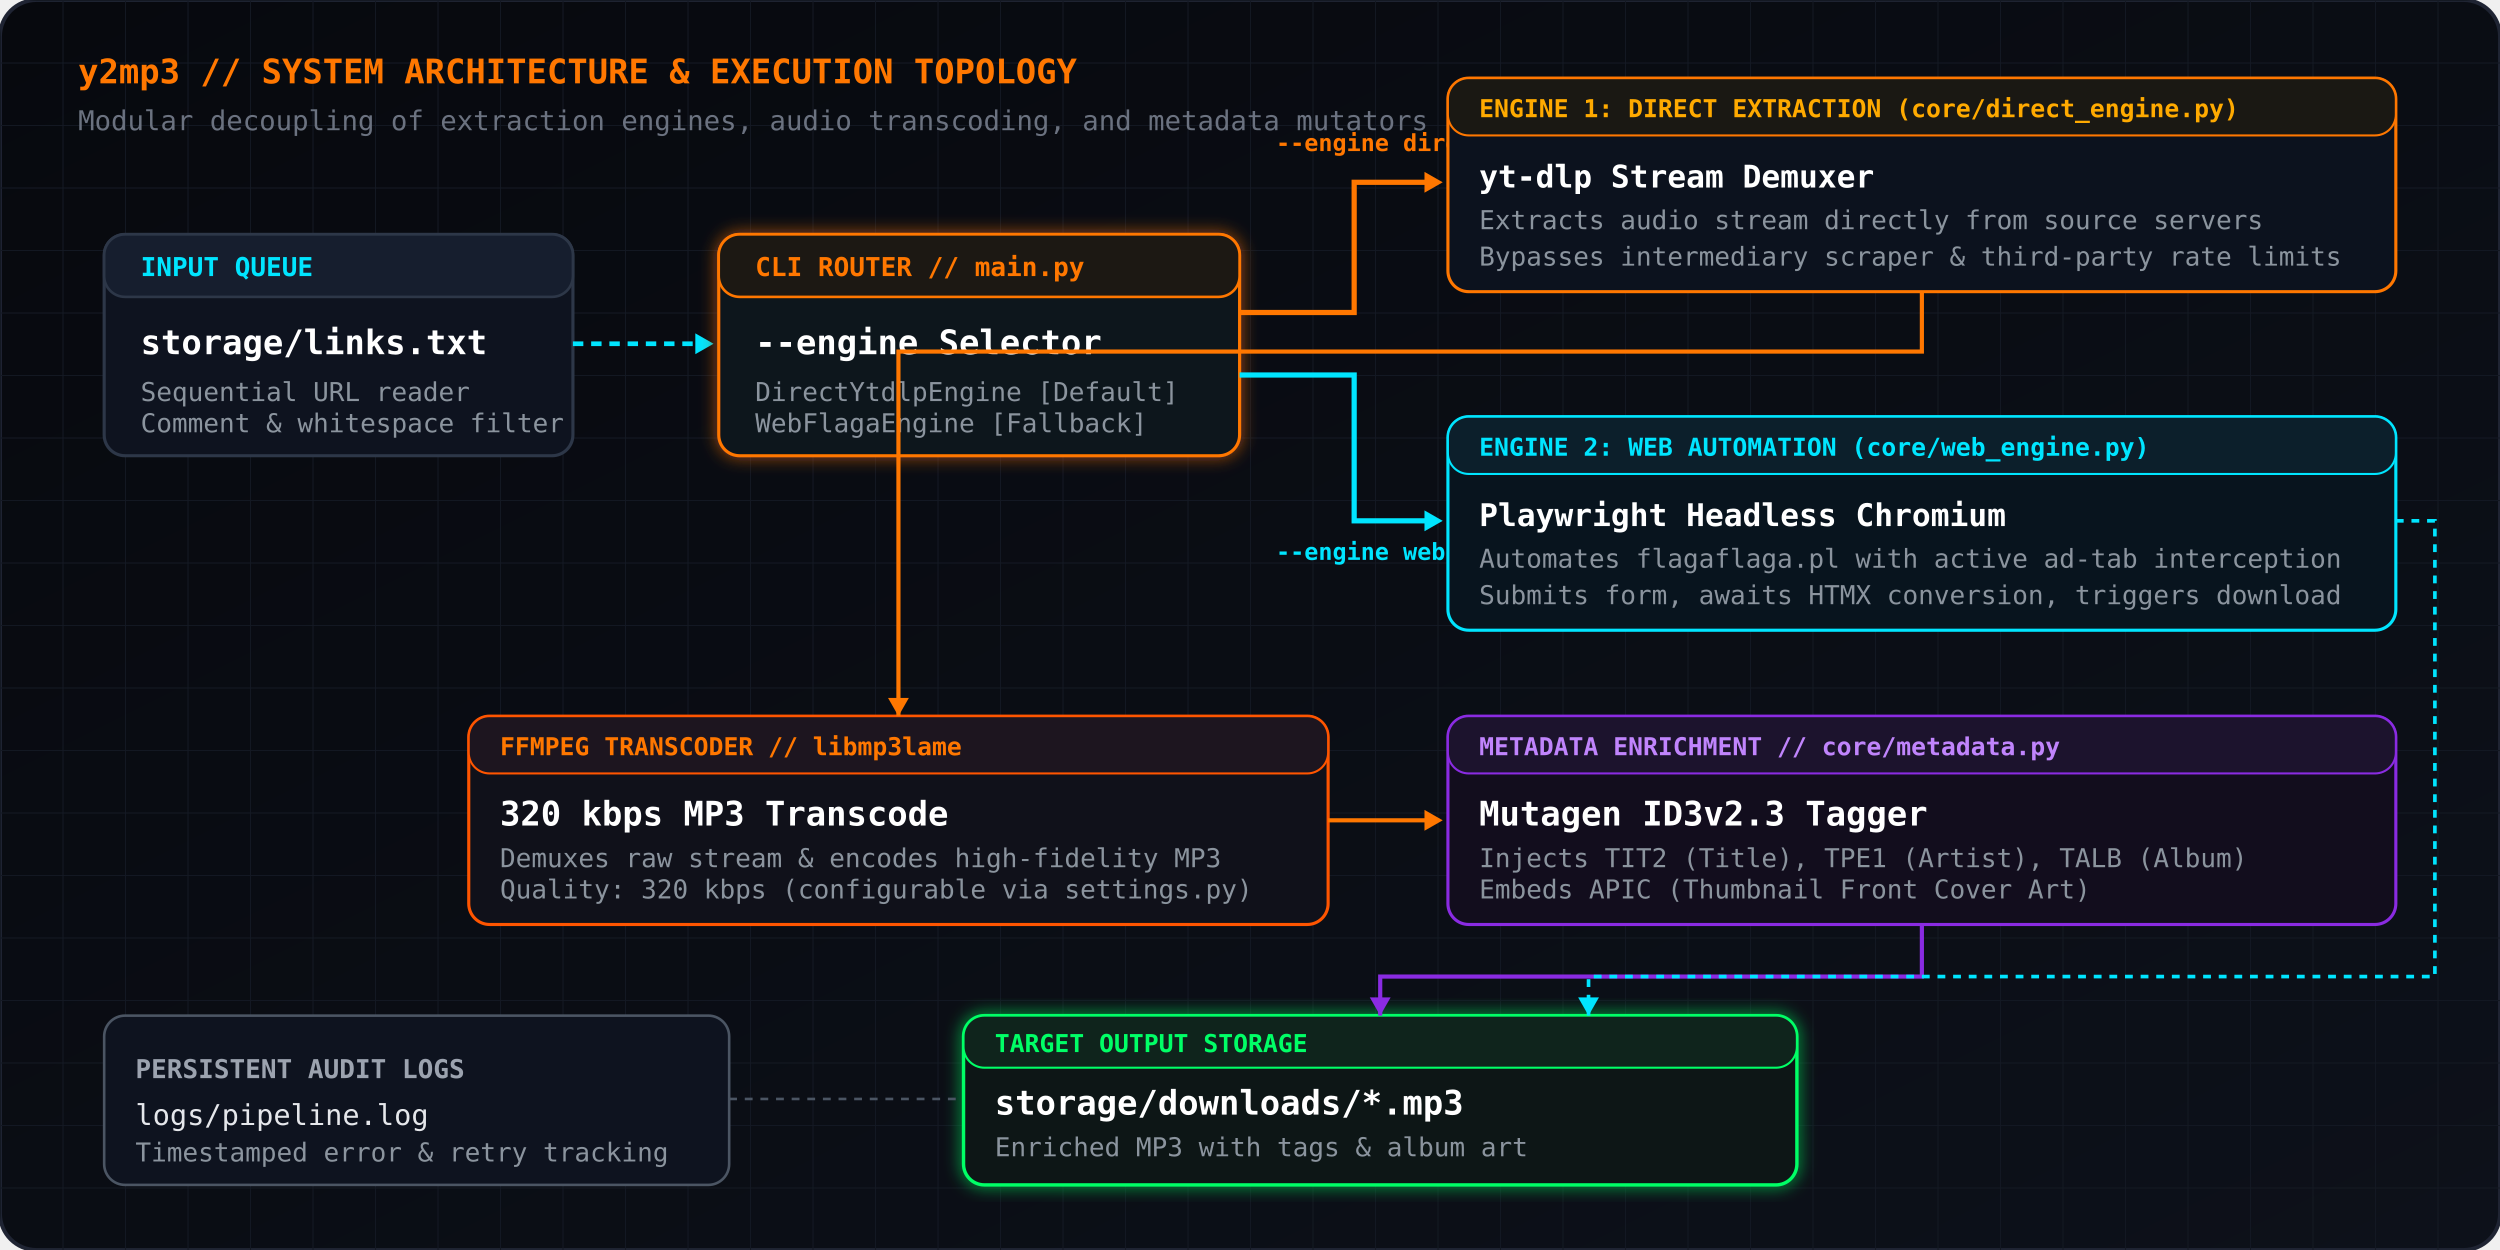
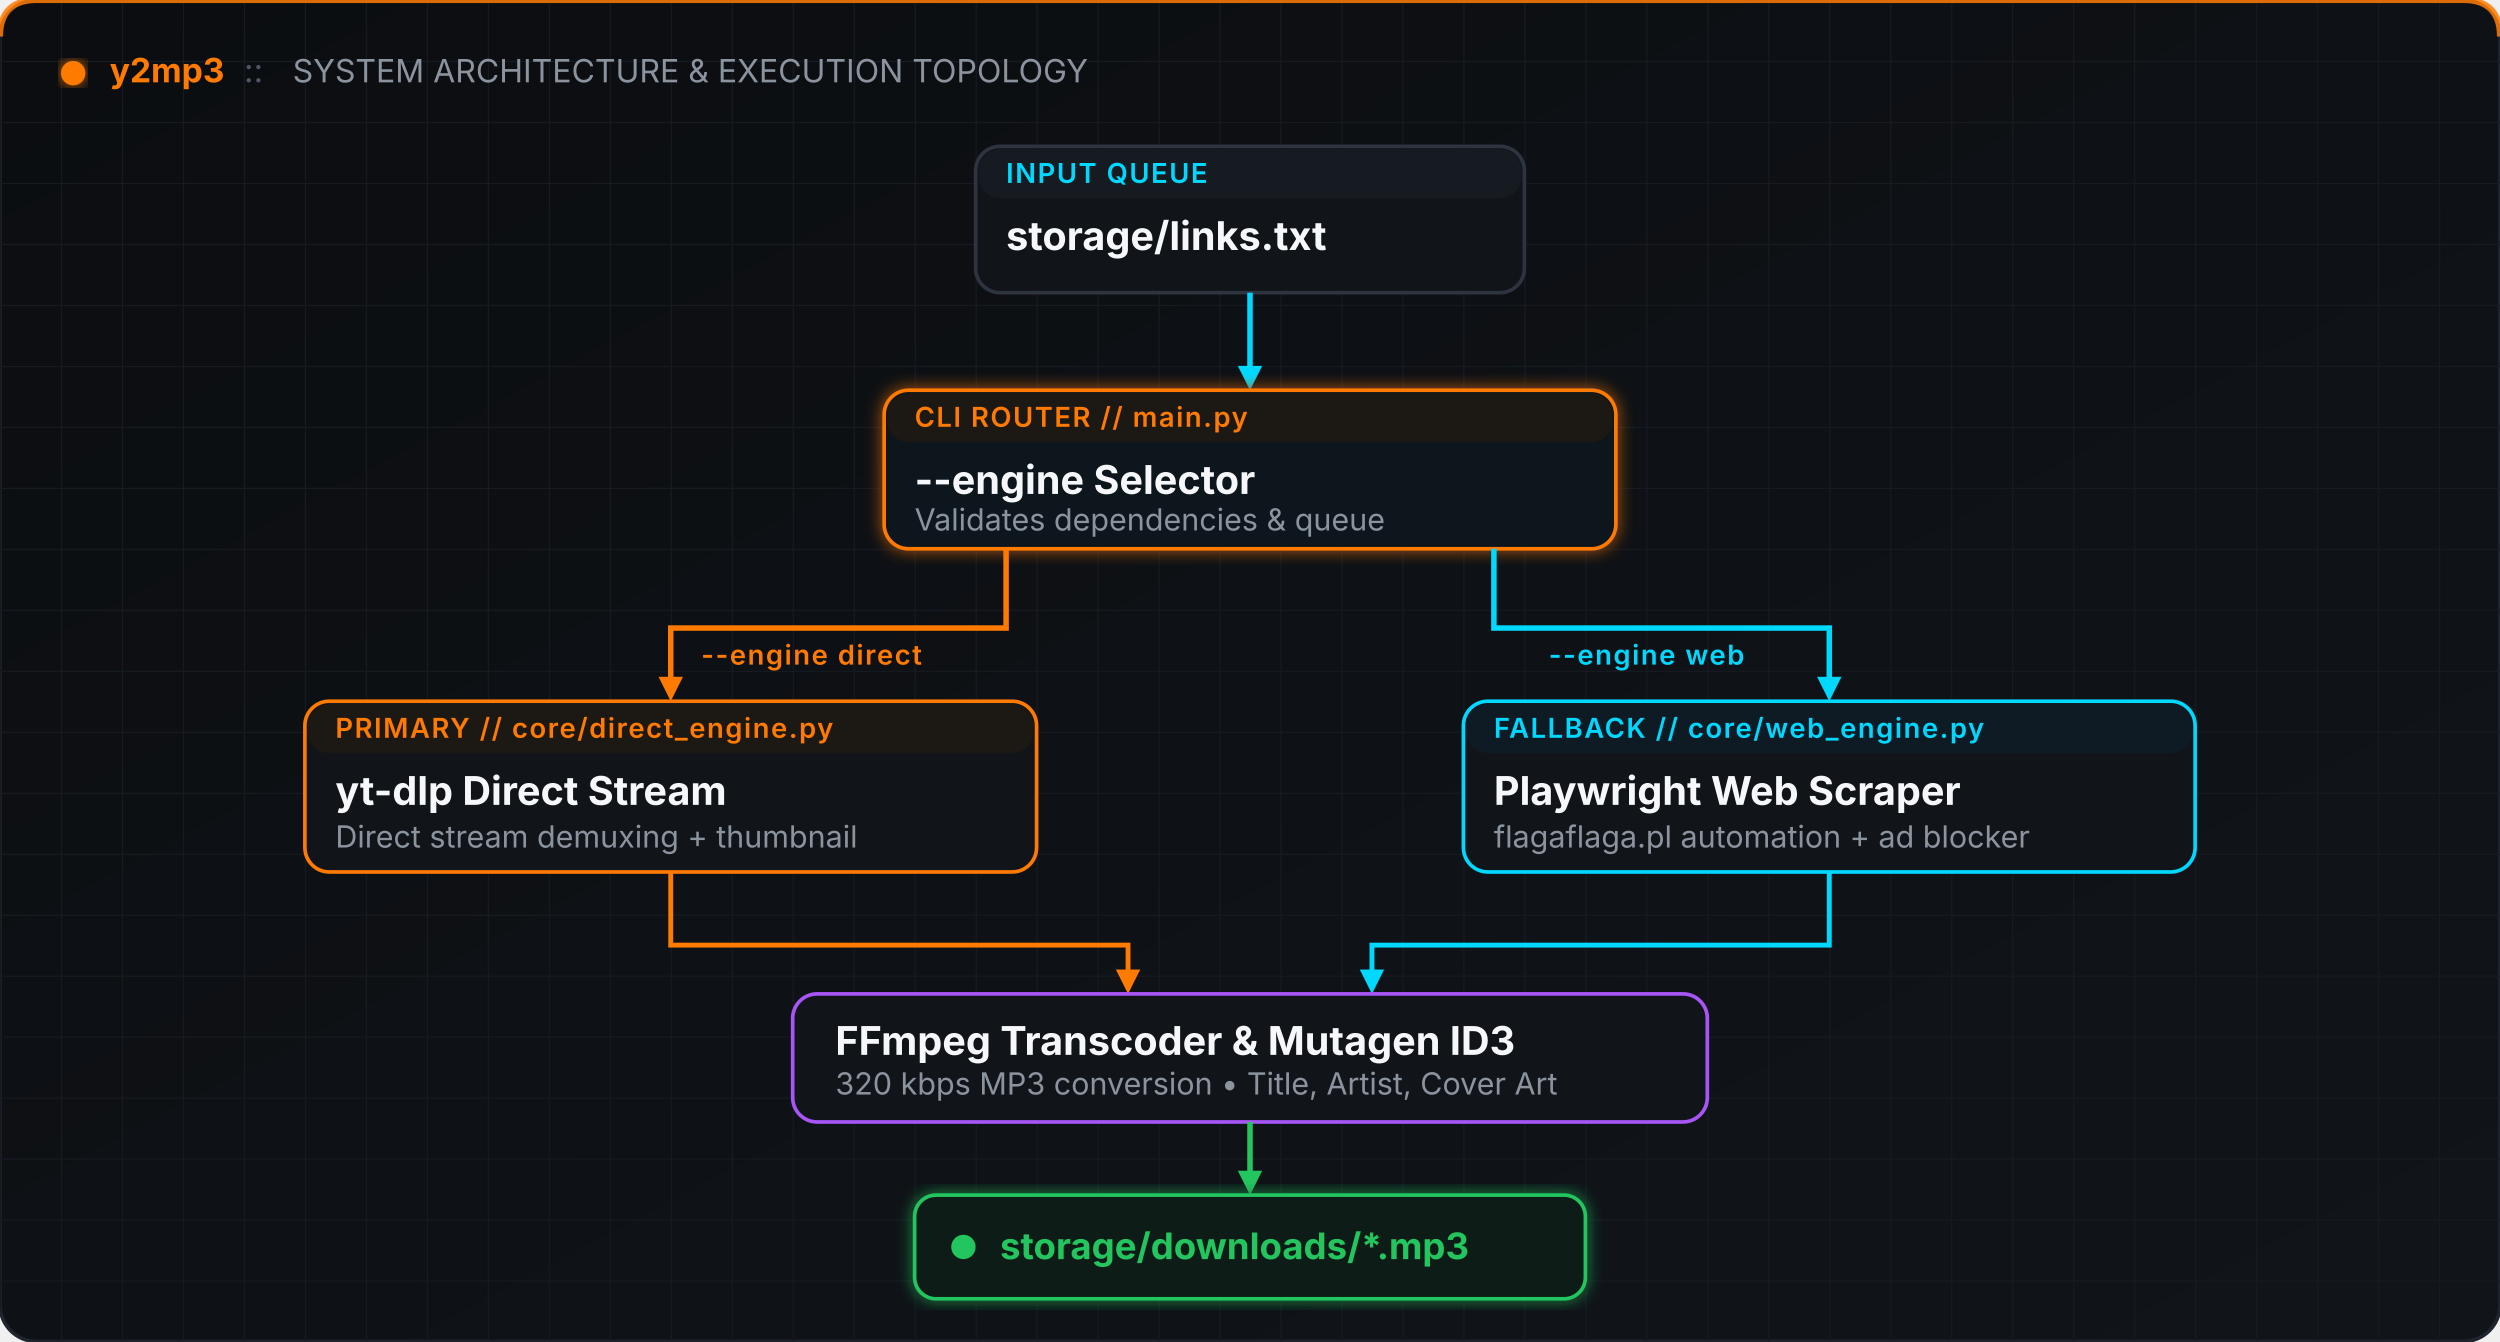
- <svg xmlns="http://www.w3.org/2000/svg" viewBox="0 0 960 480" width="100%" height="100%">
+ <svg xmlns="http://www.w3.org/2000/svg" viewBox="0 0 820 440" width="100%" height="100%">
  <defs>
-     <linearGradient id="archBg" x1="0%" y1="0%" x2="100%" y2="100%">
-       <stop offset="0%" stop-color="#07090E" />
-       <stop offset="100%" stop-color="#0D111A" />
+     <linearGradient id="canvasGrad" x1="0%" y1="0%" x2="100%" y2="100%">
+       <stop offset="0%" stop-color="#0B0D10" />
+       <stop offset="100%" stop-color="#11151A" />
    </linearGradient>
-     <linearGradient id="neonOrange" x1="0%" y1="0%" x2="100%" y2="0%">
-       <stop offset="0%" stop-color="#FF5500" />
+     <linearGradient id="orangeFlow" x1="0%" y1="0%" x2="100%" y2="0%">
+       <stop offset="0%" stop-color="#FF7A00" />
      <stop offset="100%" stop-color="#FFAA00" />
    </linearGradient>
-     <linearGradient id="neonCyan" x1="0%" y1="0%" x2="100%" y2="0%">
-       <stop offset="0%" stop-color="#00D2FF" />
-       <stop offset="100%" stop-color="#00F0FF" />
+     <linearGradient id="cyanFlow" x1="0%" y1="0%" x2="100%" y2="0%">
+       <stop offset="0%" stop-color="#00D9FF" />
+       <stop offset="100%" stop-color="#38BDF8" />
    </linearGradient>
-     <linearGradient id="neonPurple" x1="0%" y1="0%" x2="100%" y2="0%">
-       <stop offset="0%" stop-color="#8A2BE2" />
-       <stop offset="100%" stop-color="#C084FC" />
-     </linearGradient>
-     <pattern id="archGrid" width="24" height="24" patternUnits="userSpaceOnUse">
-       <path d="M 24 0 L 0 0 0 24" fill="none" stroke="#141923" stroke-width="0.75" />
+     <pattern id="gridPattern" width="20" height="20" patternUnits="userSpaceOnUse">
+       <path d="M 20 0 L 0 0 0 20" fill="none" stroke="#161B22" stroke-width="0.75" />
    </pattern>
-     <filter id="glowLight" x="-10%" y="-10%" width="120%" height="120%">
-       <feGaussianBlur stdDeviation="3" result="blur" />
+     <filter id="softGlow" x="-10%" y="-10%" width="120%" height="120%">
+       <feGaussianBlur stdDeviation="2.5" result="blur" />
      <feComposite in="SourceGraphic" in2="blur" operator="over" />
    </filter>
  </defs>
  <style>
-     .mono { font-family: 'JetBrains Mono', 'Fira Code', 'Roboto Mono', Menlo, Consolas, monospace; }
-     .node-title { font-weight: bold; font-size: 13px; }
-     .node-sub { font-size: 10px; fill: #8B949E; }
+     .mono { font-family: -apple-system, BlinkMacSystemFont, 'SF Mono', 'JetBrains Mono', Consolas, monospace; }
+     .title { font-weight: 700; font-size: 13px; fill: #F5F7FA; }
+     .sub { font-size: 10px; fill: #8B949E; }
+     .tag { font-size: 9px; font-weight: 600; letter-spacing: 0.5px; }
  </style>
-   <rect width="960" height="480" rx="14" fill="url(#archBg)" stroke="#1F2433" stroke-width="1.5" />
-   <rect width="960" height="480" rx="14" fill="url(#archGrid)" />
-   <g transform="translate(30, 32)">
-     <text x="0" y="0" class="mono" font-size="13" font-weight="bold" fill="#FF7700">y2mp3 // SYSTEM ARCHITECTURE &amp; EXECUTION TOPOLOGY</text>
-     <text x="0" y="18" class="mono" font-size="10.5" fill="#6B7280">Modular decoupling of extraction engines, audio transcoding, and metadata mutators</text>
+   <rect width="820" height="440" rx="12" fill="url(#canvasGrad)" stroke="#1F242D" stroke-width="1.2" />
+   <rect width="820" height="440" rx="12" fill="url(#gridPattern)" />
+   <path d="M 0 12 Q 0 0 12 0 L 808 0 Q 820 0 820 12" fill="none" stroke="#FF7A00" stroke-width="2" opacity="0.85" />
+   <g transform="translate(24, 24)">
+     <circle cx="0" cy="0" r="4" fill="#FF7A00" filter="url(#softGlow)" />
+     <text x="12" y="3" class="mono" font-size="11" font-weight="700" fill="#FF7A00">y2mp3</text>
+     <text x="56" y="3" class="mono" font-size="11" fill="#4B5563">::</text>
+     <text x="72" y="3" class="mono" font-size="10.5" fill="#8B949E">SYSTEM ARCHITECTURE &amp; EXECUTION TOPOLOGY</text>
  </g>
-   <g transform="translate(40, 90)">
-     <rect width="180" height="85" rx="8" fill="#0E131F" stroke="#2D3748" stroke-width="1.2" />
-     <rect width="180" height="24" rx="8" fill="#161E2E" stroke="#2D3748" stroke-width="1" />
-     <text x="14" y="16" class="mono" font-size="10" font-weight="bold" fill="#00E5FF">INPUT QUEUE</text>
-     <text x="14" y="46" class="mono node-title" fill="#FFFFFF">storage/links.txt</text>
-     <text x="14" y="64" class="mono node-sub">Sequential URL reader</text>
-     <text x="14" y="76" class="mono node-sub">Comment &amp; whitespace filter</text>
+   <g transform="translate(320, 48)">
+     <rect width="180" height="48" rx="8" fill="#11151A" stroke="#2D333F" stroke-width="1.2" />
+     <rect x="1" y="1" width="178" height="16" rx="7" fill="#161B22" />
+     <text x="10" y="12" class="mono tag" fill="#00D9FF">INPUT QUEUE</text>
+     <text x="10" y="34" class="mono title">storage/links.txt</text>
  </g>
-   <path d="M 220 132 L 270 132" fill="none" stroke="#00E5FF" stroke-width="1.8" stroke-dasharray="4 3" />
-   <polygon points="274,132 267,128 267,136" fill="#00E5FF" />
-   <g transform="translate(276, 90)">
-     <rect width="200" height="85" rx="8" fill="#0E131F" stroke="#FF7700" stroke-width="1.2" filter="url(#glowLight)" />
-     <rect width="200" height="24" rx="8" fill="#1C1813" stroke="#FF7700" stroke-width="1" />
-     <text x="14" y="16" class="mono" font-size="10" font-weight="bold" fill="#FF7700">CLI ROUTER // main.py</text>
-     <text x="14" y="46" class="mono node-title" fill="#FFFFFF">--engine Selector</text>
-     <text x="14" y="64" class="mono node-sub">DirectYtdlpEngine [Default]</text>
-     <text x="14" y="76" class="mono node-sub">WebFlagaEngine [Fallback]</text>
+   <path d="M 410 96 L 410 124" fill="none" stroke="#00D9FF" stroke-width="1.8" />
+   <polygon points="410,128 406,120 414,120" fill="#00D9FF" />
+   <g transform="translate(290, 128)">
+     <rect width="240" height="52" rx="8" fill="#11151A" stroke="#FF7A00" stroke-width="1.2" filter="url(#softGlow)" />
+     <rect x="1" y="1" width="238" height="16" rx="7" fill="#1C1813" />
+     <text x="10" y="12" class="mono tag" fill="#FF7A00">CLI ROUTER // main.py</text>
+     <text x="10" y="34" class="mono title">--engine Selector</text>
+     <text x="10" y="46" class="mono sub">Validates dependencies &amp; queue</text>
  </g>
-   <path d="M 476 120 L 520 120 L 520 70 L 550 70" fill="none" stroke="#FF7700" stroke-width="2" />
-   <polygon points="554,70 547,66 547,74" fill="#FF7700" />
-   <text x="490" y="58" class="mono" font-size="9" fill="#FF7700" font-weight="bold">--engine direct</text>
-   <path d="M 476 144 L 520 144 L 520 200 L 550 200" fill="none" stroke="#00E5FF" stroke-width="2" />
-   <polygon points="554,200 547,196 547,204" fill="#00E5FF" />
-   <text x="490" y="215" class="mono" font-size="9" fill="#00E5FF" font-weight="bold">--engine web</text>
-   <g transform="translate(556, 30)">
-     <rect width="364" height="82" rx="8" fill="#0C121E" stroke="#FF7700" stroke-width="1.2" />
-     <rect width="364" height="22" rx="8" fill="#1A1813" stroke="#FF7700" stroke-width="0.8" />
-     <text x="12" y="15" class="mono" font-size="9.5" font-weight="bold" fill="#FFAA00">ENGINE 1: DIRECT EXTRACTION (core/direct_engine.py)</text>
-     <text x="12" y="42" class="mono" font-size="12" font-weight="bold" fill="#FFFFFF">yt-dlp Stream Demuxer</text>
-     <text x="12" y="58" class="mono node-sub">Extracts audio stream directly from source servers</text>
-     <text x="12" y="72" class="mono node-sub">Bypasses intermediary scraper &amp; third-party rate limits</text>
+   <path d="M 330 180 L 330 206 L 220 206 L 220 226" fill="none" stroke="#FF7A00" stroke-width="1.8" />
+   <polygon points="220,230 216,222 224,222" fill="#FF7A00" />
+   <text x="230" y="218" class="mono tag" fill="#FF7A00">--engine direct</text>
+   <path d="M 490 180 L 490 206 L 600 206 L 600 226" fill="none" stroke="#00D9FF" stroke-width="1.8" />
+   <polygon points="600,230 596,222 604,222" fill="#00D9FF" />
+   <text x="508" y="218" class="mono tag" fill="#00D9FF">--engine web</text>
+   <g transform="translate(100, 230)">
+     <rect width="240" height="56" rx="8" fill="#11151A" stroke="#FF7A00" stroke-width="1.2" />
+     <rect x="1" y="1" width="238" height="16" rx="7" fill="#1C1813" />
+     <text x="10" y="12" class="mono tag" fill="#FF7A00">PRIMARY // core/direct_engine.py</text>
+     <text x="10" y="34" class="mono title">yt-dlp Direct Stream</text>
+     <text x="10" y="48" class="mono sub">Direct stream demuxing + thumbnail</text>
  </g>
-   <g transform="translate(556, 160)">
-     <rect width="364" height="82" rx="8" fill="#08141E" stroke="#00E5FF" stroke-width="1.2" />
-     <rect width="364" height="22" rx="8" fill="#0C1F2B" stroke="#00E5FF" stroke-width="0.8" />
-     <text x="12" y="15" class="mono" font-size="9.5" font-weight="bold" fill="#00E5FF">ENGINE 2: WEB AUTOMATION (core/web_engine.py)</text>
-     <text x="12" y="42" class="mono" font-size="12" font-weight="bold" fill="#FFFFFF">Playwright Headless Chromium</text>
-     <text x="12" y="58" class="mono node-sub">Automates flagaflaga.pl with active ad-tab interception</text>
-     <text x="12" y="72" class="mono node-sub">Submits form, awaits HTMX conversion, triggers download</text>
+   <g transform="translate(480, 230)">
+     <rect width="240" height="56" rx="8" fill="#11151A" stroke="#00D9FF" stroke-width="1.2" />
+     <rect x="1" y="1" width="238" height="16" rx="7" fill="#0F1B24" />
+     <text x="10" y="12" class="mono tag" fill="#00D9FF">FALLBACK // core/web_engine.py</text>
+     <text x="10" y="34" class="mono title">Playwright Web Scraper</text>
+     <text x="10" y="48" class="mono sub">flagaflaga.pl automation + ad blocker</text>
  </g>
-   <g transform="translate(180, 275)">
-     <rect width="330" height="80" rx="8" fill="#10111A" stroke="#FF5500" stroke-width="1.2" />
-     <rect width="330" height="22" rx="8" fill="#1D151F" stroke="#FF5500" stroke-width="0.8" />
-     <text x="12" y="15" class="mono" font-size="9.5" font-weight="bold" fill="#FF7700">FFMPEG TRANSCODER // libmp3lame</text>
-     <text x="12" y="42" class="mono node-title" fill="#FFFFFF">320 kbps MP3 Transcode</text>
-     <text x="12" y="58" class="mono node-sub">Demuxes raw stream &amp; encodes high-fidelity MP3</text>
-     <text x="12" y="70" class="mono node-sub">Quality: 320 kbps (configurable via settings.py)</text>
+   <path d="M 220 286 L 220 310 L 370 310 L 370 322" fill="none" stroke="#FF7A00" stroke-width="1.6" />
+   <polygon points="370,326 366,318 374,318" fill="#FF7A00" />
+   <path d="M 600 286 L 600 310 L 450 310 L 450 322" fill="none" stroke="#00D9FF" stroke-width="1.6" />
+   <polygon points="450,326 446,318 454,318" fill="#00D9FF" />
+   <g transform="translate(260, 326)">
+     <rect width="300" height="42" rx="8" fill="#11151A" stroke="#A855F7" stroke-width="1.2" />
+     <text x="14" y="20" class="mono title">FFmpeg Transcoder &amp; Mutagen ID3</text>
+     <text x="14" y="33" class="mono sub">320 kbps MP3 conversion • Title, Artist, Cover Art</text>
  </g>
-   <g transform="translate(556, 275)">
-     <rect width="364" height="80" rx="8" fill="#120D1D" stroke="#8A2BE2" stroke-width="1.2" />
-     <rect width="364" height="22" rx="8" fill="#1C132D" stroke="#8A2BE2" stroke-width="0.8" />
-     <text x="12" y="15" class="mono" font-size="9.5" font-weight="bold" fill="#C084FC">METADATA ENRICHMENT // core/metadata.py</text>
-     <text x="12" y="42" class="mono node-title" fill="#FFFFFF">Mutagen ID3v2.3 Tagger</text>
-     <text x="12" y="58" class="mono node-sub">Injects TIT2 (Title), TPE1 (Artist), TALB (Album)</text>
-     <text x="12" y="70" class="mono node-sub">Embeds APIC (Thumbnail Front Cover Art)</text>
+   <path d="M 410 368 L 410 388" fill="none" stroke="#22C55E" stroke-width="1.8" />
+   <polygon points="410,392 406,384 414,384" fill="#22C55E" />
+   <g transform="translate(300, 392)">
+     <rect width="220" height="34" rx="7" fill="#0B1A13" stroke="#22C55E" stroke-width="1.2" filter="url(#softGlow)" />
+     <circle cx="16" cy="17" r="4" fill="#22C55E" />
+     <text x="28" y="21" class="mono" font-size="12" font-weight="700" fill="#22C55E">storage/downloads/*.mp3</text>
  </g>
-   <path d="M 738 112 L 738 135 L 345 135 L 345 275" fill="none" stroke="#FF7700" stroke-width="1.6" />
-   <polygon points="345,275 341,268 349,268" fill="#FF7700" />
-   <path d="M 510 315 L 550 315" fill="none" stroke="#FF7700" stroke-width="1.6" />
-   <polygon points="554,315 547,311 547,319" fill="#FF7700" />
-   <g transform="translate(370, 390)">
-     <rect width="320" height="65" rx="8" fill="#0A1813" stroke="#00FF66" stroke-width="1.3" filter="url(#glowLight)" />
-     <rect width="320" height="20" rx="8" fill="#0F241C" stroke="#00FF66" stroke-width="0.8" />
-     <text x="12" y="14" class="mono" font-size="9.5" font-weight="bold" fill="#00FF66">TARGET OUTPUT STORAGE</text>
-     <text x="12" y="38" class="mono node-title" fill="#FFFFFF">storage/downloads/*.mp3</text>
-     <text x="12" y="54" class="mono node-sub">Enriched MP3 with tags &amp; album art</text>
-   </g>
-   <path d="M 738 355 L 738 375 L 530 375 L 530 390" fill="none" stroke="#8A2BE2" stroke-width="1.6" />
-   <polygon points="530,390 526,383 534,383" fill="#8A2BE2" />
-   <path d="M 920 200 L 935 200 L 935 375 L 610 375 L 610 390" fill="none" stroke="#00E5FF" stroke-width="1.4" stroke-dasharray="3 3" />
-   <polygon points="610,390 606,383 614,383" fill="#00E5FF" />
-   <g transform="translate(40, 390)">
-     <rect width="240" height="65" rx="8" fill="#0E131F" stroke="#4B5563" stroke-width="1" />
-     <text x="12" y="24" class="mono" font-size="10" font-weight="bold" fill="#9CA3AF">PERSISTENT AUDIT LOGS</text>
-     <text x="12" y="42" class="mono" font-size="11" fill="#E5E7EB">logs/pipeline.log</text>
-     <text x="12" y="56" class="mono node-sub">Timestamped error &amp; retry tracking</text>
-   </g>
-   <path d="M 280 422 L 370 422" fill="none" stroke="#4B5563" stroke-width="1" stroke-dasharray="3 3" />
</svg>
